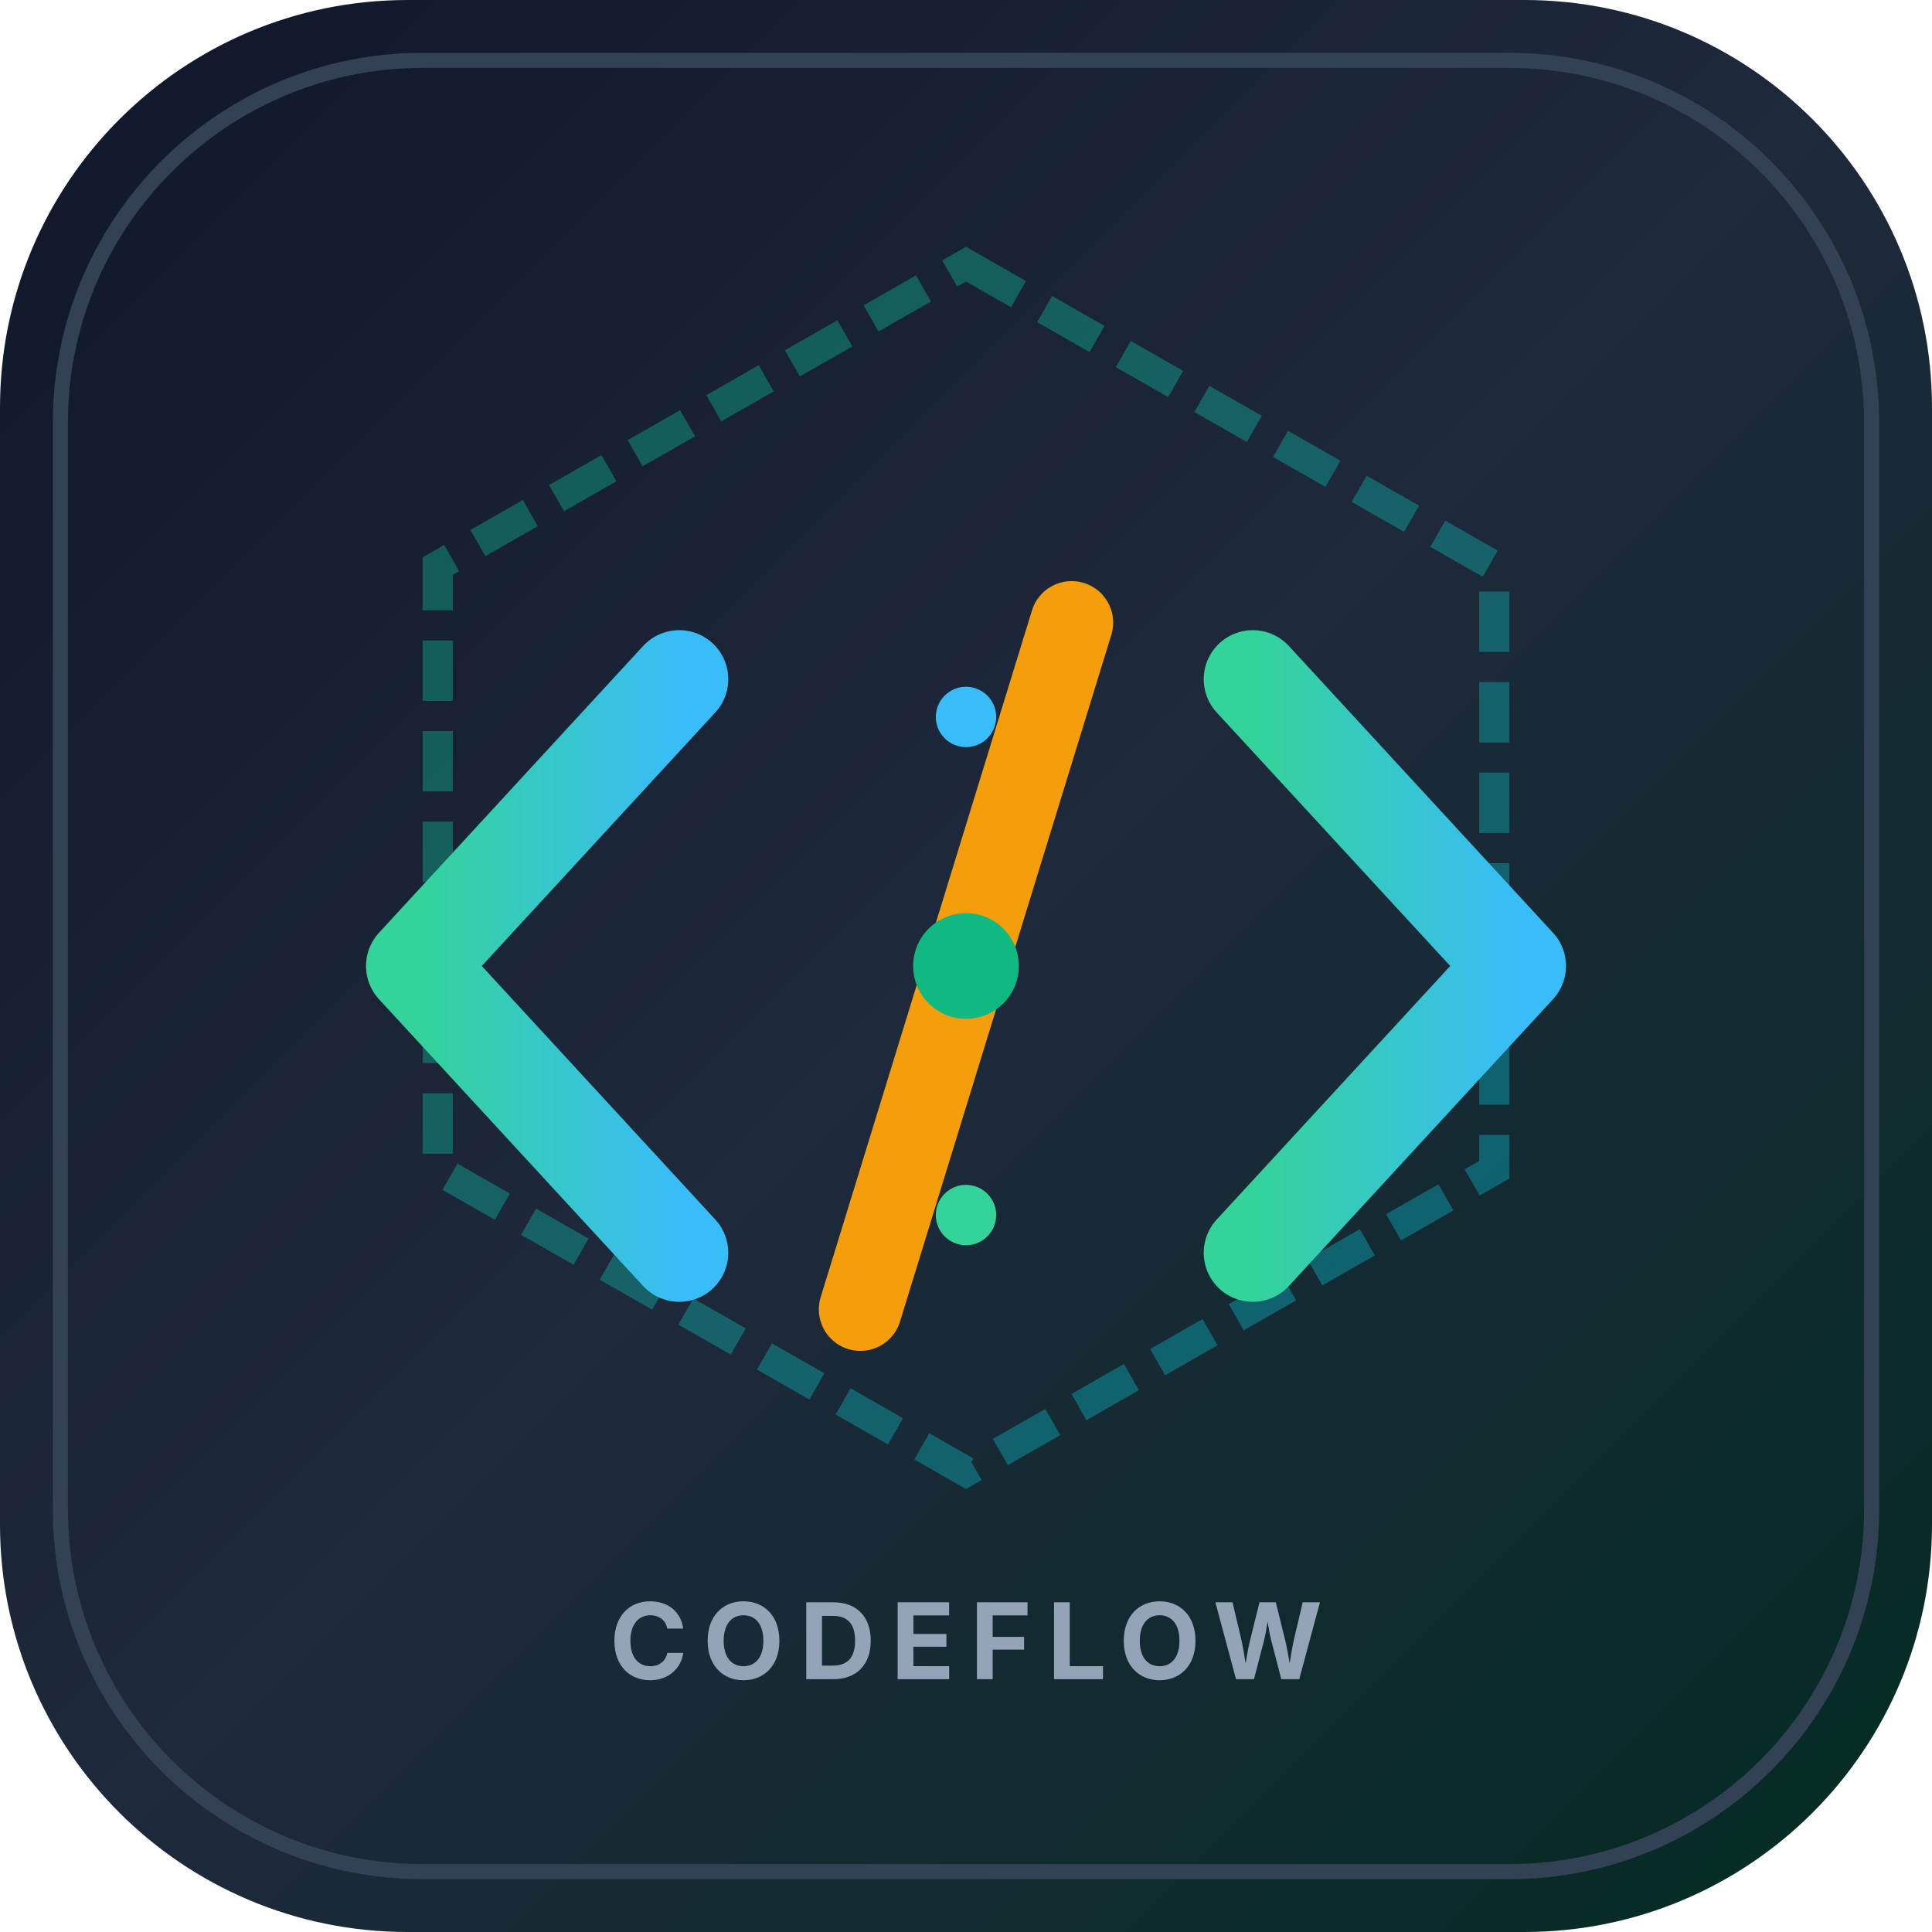
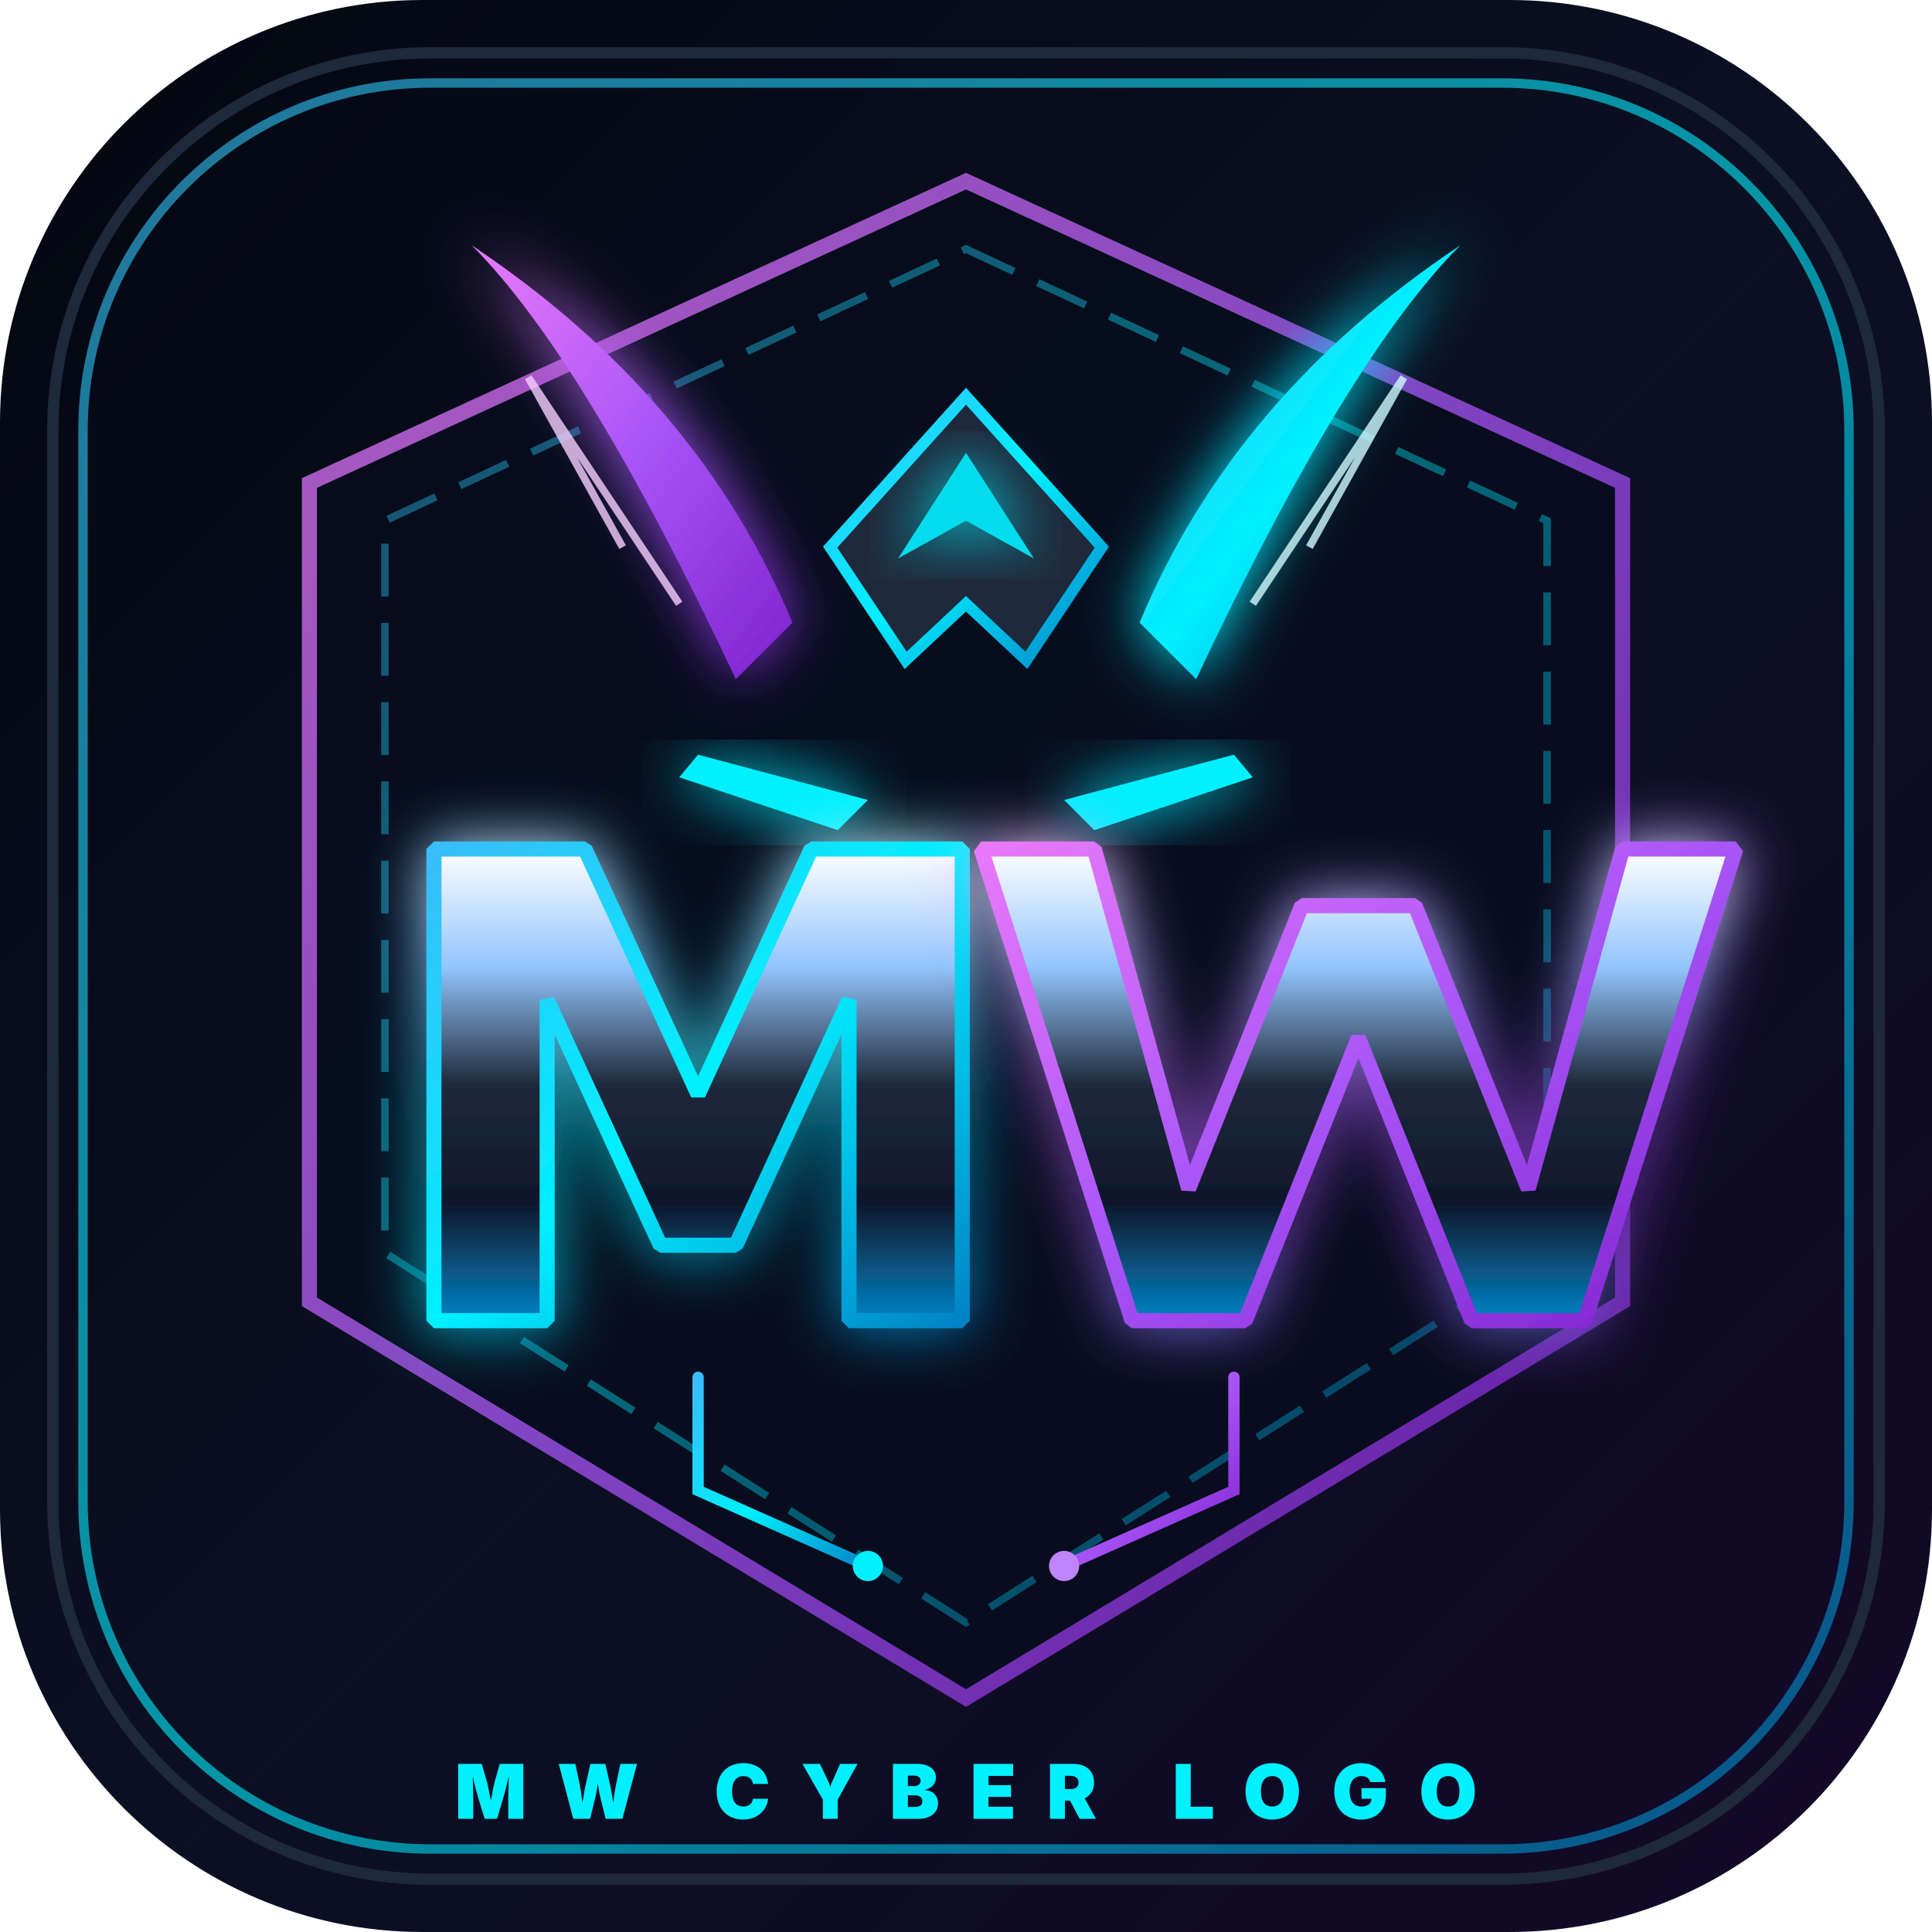
<svg xmlns="http://www.w3.org/2000/svg" viewBox="0 0 512 512" width="512" height="512">
  <defs>
-     <linearGradient id="bg" x1="0%" y1="0%" x2="100%" y2="100%">
-       <stop offset="0%" stop-color="#0f172a" />
+     <linearGradient id="cyberBg" x1="0%" y1="0%" x2="100%" y2="100%">
+       <stop offset="0%" stop-color="#040711" />
+       <stop offset="50%" stop-color="#0a1022" />
+       <stop offset="100%" stop-color="#140728" />
+     </linearGradient>
+     <linearGradient id="neonCyan" x1="0%" y1="0%" x2="100%" y2="100%">
+       <stop offset="0%" stop-color="#38bdf8" />
+       <stop offset="50%" stop-color="#00f0ff" />
+       <stop offset="100%" stop-color="#0284c7" />
+     </linearGradient>
+     <linearGradient id="neonViolet" x1="0%" y1="0%" x2="100%" y2="100%">
+       <stop offset="0%" stop-color="#e879f9" />
+       <stop offset="50%" stop-color="#a855f7" />
+       <stop offset="100%" stop-color="#7e22ce" />
+     </linearGradient>
+     <linearGradient id="chromeMetal" x1="0%" y1="0%" x2="0%" y2="100%">
+       <stop offset="0%" stop-color="#ffffff" />
+       <stop offset="25%" stop-color="#93c5fd" />
      <stop offset="50%" stop-color="#1e293b" />
-       <stop offset="100%" stop-color="#022c22" />
+       <stop offset="75%" stop-color="#0f172a" />
+       <stop offset="100%" stop-color="#0284c7" />
    </linearGradient>
-     <linearGradient id="glow" x1="0%" y1="0%" x2="100%" y2="100%">
-       <stop offset="0%" stop-color="#10b981" />
-       <stop offset="100%" stop-color="#06b6d4" />
-     </linearGradient>
-     <linearGradient id="code" x1="0%" y1="0%" x2="100%" y2="0%">
-       <stop offset="0%" stop-color="#34d399" />
-       <stop offset="100%" stop-color="#38bdf8" />
-     </linearGradient>
+     <filter id="neonGlow" x="-20%" y="-20%" width="140%" height="140%">
+       <feGaussianBlur stdDeviation="8" result="blur" />
+       <feMerge>
+         <feMergeNode in="blur" />
+         <feMergeNode in="SourceGraphic" />
+       </feMerge>
+     </filter>
  </defs>
-   <rect width="512" height="512" rx="108" fill="url(#bg)" />
-   <rect x="16" y="16" width="480" height="480" rx="96" fill="none" stroke="#334155" stroke-width="4" />
-   <polygon points="256,70 396,150 396,310 256,390 116,310 116,150" fill="none" stroke="url(#glow)" stroke-width="8" stroke-dasharray="16 8" opacity="0.4" />
-   <path d="M 180 180 L 110 256 L 180 332" fill="none" stroke="url(#code)" stroke-width="26" stroke-linecap="round" stroke-linejoin="round" />
-   <path d="M 332 180 L 402 256 L 332 332" fill="none" stroke="url(#code)" stroke-width="26" stroke-linecap="round" stroke-linejoin="round" />
-   <path d="M 284 165 L 228 347" fill="none" stroke="#f59e0b" stroke-width="22" stroke-linecap="round" />
-   <circle cx="256" cy="256" r="14" fill="#10b981" />
-   <circle cx="256" cy="190" r="8" fill="#38bdf8" />
-   <circle cx="256" cy="322" r="8" fill="#34d399" />
-   <text x="256" y="445" fill="#94a3b8" font-family="system-ui, -apple-system, sans-serif" font-size="28" font-weight="700" text-anchor="middle" letter-spacing="4">CODEFLOW</text>
+   <rect width="512" height="512" rx="112" fill="url(#cyberBg)" />
+   <rect x="14" y="14" width="484" height="484" rx="100" fill="none" stroke="#1e293b" stroke-width="3" />
+   <rect x="22" y="22" width="468" height="468" rx="92" fill="none" stroke="url(#neonCyan)" stroke-width="2.5" opacity="0.6" />
+   <polygon points="256,48 430,128 430,345 256,450 82,345 82,128" fill="#060c1c" stroke="url(#neonViolet)" stroke-width="4" opacity="0.75" />
+   <polygon points="256,66 410,138 410,332 256,430 102,332 102,138" fill="none" stroke="url(#neonCyan)" stroke-width="2" opacity="0.4" stroke-dasharray="14 7" />
+   <path d="M 195 180 Q 155 95 125 65 Q 185 105 210 165 Z" fill="url(#neonViolet)" filter="url(#neonGlow)" />
+   <path d="M 180 160 L 140 100 L 165 145" fill="none" stroke="#f5d0fe" stroke-width="2" opacity="0.8" />
+   <path d="M 317 180 Q 357 95 387 65 Q 327 105 302 165 Z" fill="url(#neonCyan)" filter="url(#neonGlow)" />
+   <path d="M 332 160 L 372 100 L 347 145" fill="none" stroke="#cffafe" stroke-width="2" opacity="0.8" />
+   <polygon points="256,105 292,145 272,175 256,160 240,175 220,145" fill="#1e293b" stroke="url(#neonCyan)" stroke-width="3" />
+   <polygon points="256,120 274,148 256,138 238,148" fill="#00f0ff" opacity="0.9" filter="url(#neonGlow)" />
+   <polygon points="185,200 230,212 222,220 180,206" fill="#00f0ff" filter="url(#neonGlow)" />
+   <polygon points="327,200 282,212 290,220 332,206" fill="#00f0ff" filter="url(#neonGlow)" />
+   <g filter="url(#neonGlow)">
+     <path d="M 115 350 L 115 225 L 155 225 L 185 290 L 215 225 L 255 225 L 255 350 L 225 350 L 225 265 L 195 330 L 175 330 L 145 265 L 145 350 Z" fill="url(#chromeMetal)" stroke="url(#neonCyan)" stroke-width="4" stroke-linejoin="bevel" />
+   </g>
+   <g filter="url(#neonGlow)">
+     <path d="M 260 225 L 290 225 L 315 315 L 345 240 L 375 240 L 405 315 L 430 225 L 460 225 L 420 350 L 390 350 L 360 275 L 330 350 L 300 350 Z" fill="url(#chromeMetal)" stroke="url(#neonViolet)" stroke-width="4" stroke-linejoin="bevel" />
+   </g>
+   <polyline points="185,365 185,395 230,415" fill="none" stroke="url(#neonCyan)" stroke-width="3" stroke-linecap="round" />
+   <polyline points="327,365 327,395 282,415" fill="none" stroke="url(#neonViolet)" stroke-width="3" stroke-linecap="round" />
+   <circle cx="230" cy="415" r="4" fill="#00f0ff" />
+   <circle cx="282" cy="415" r="4" fill="#c084fc" />
+   <text x="256" y="482" fill="#00f0ff" font-family="'Plus Jakarta Sans', system-ui, -apple-system, sans-serif" font-size="20" font-weight="900" text-anchor="middle" letter-spacing="8">MW CYBER LOGO</text>
</svg>
